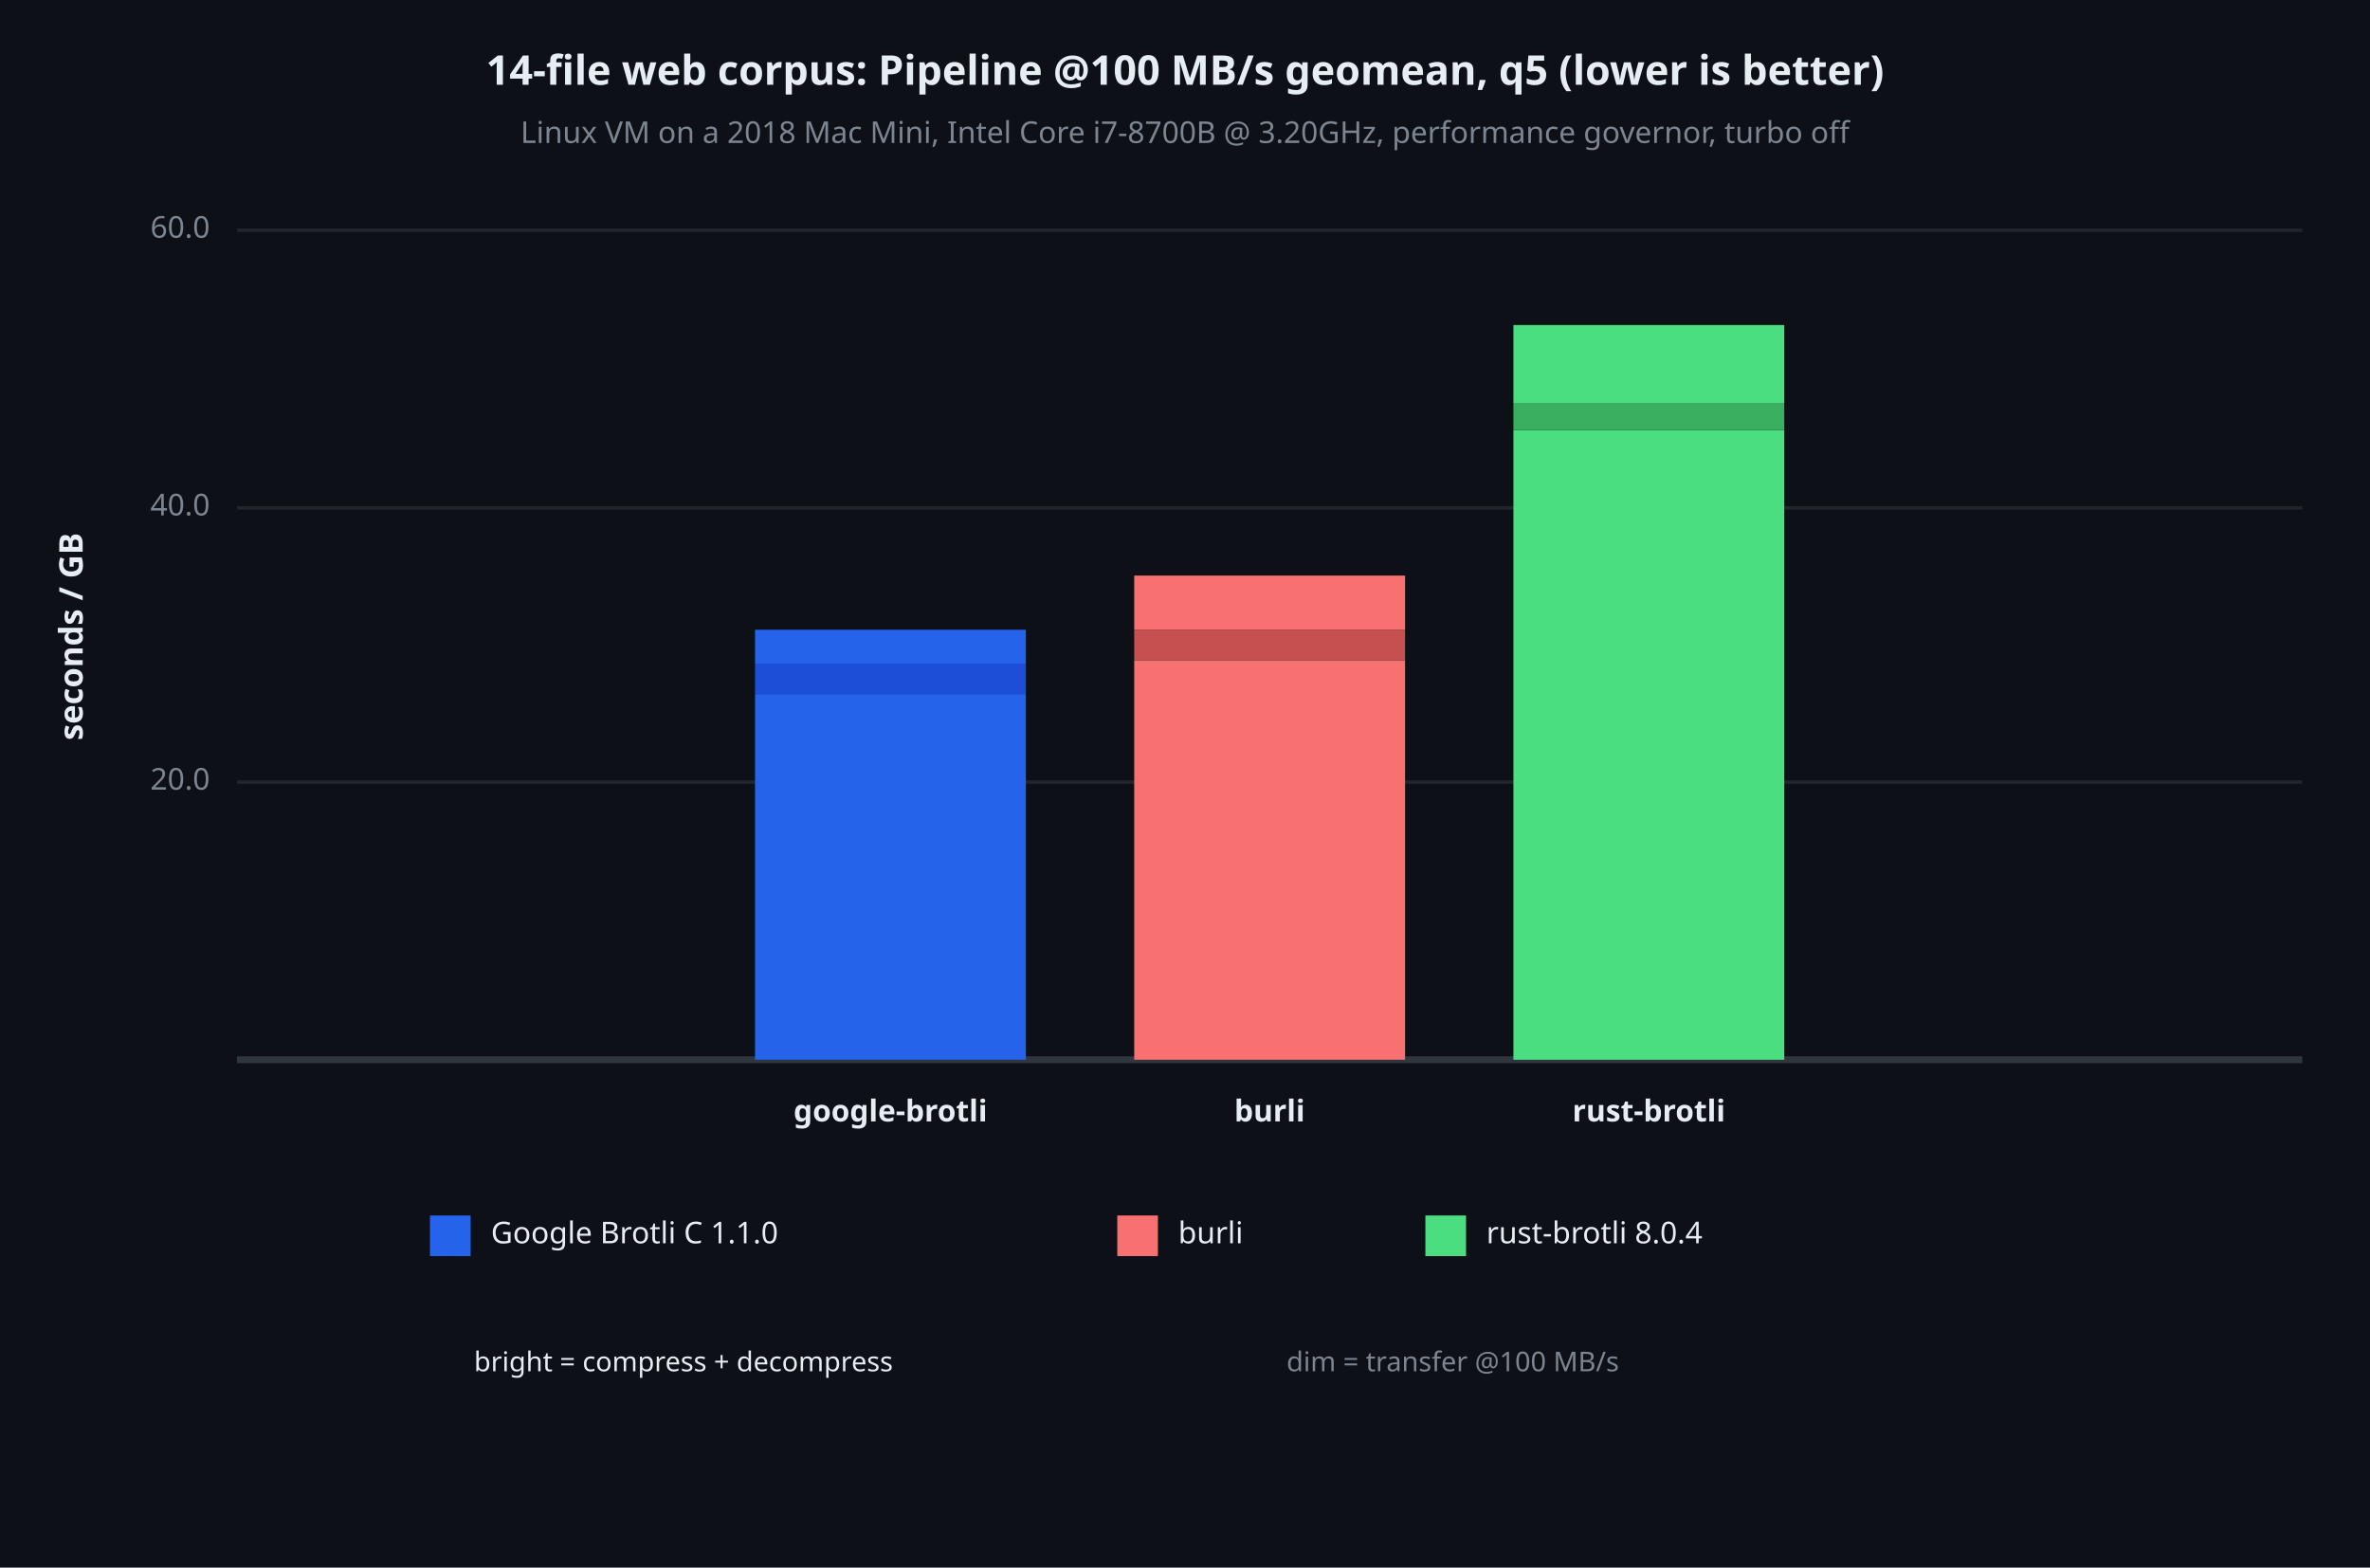
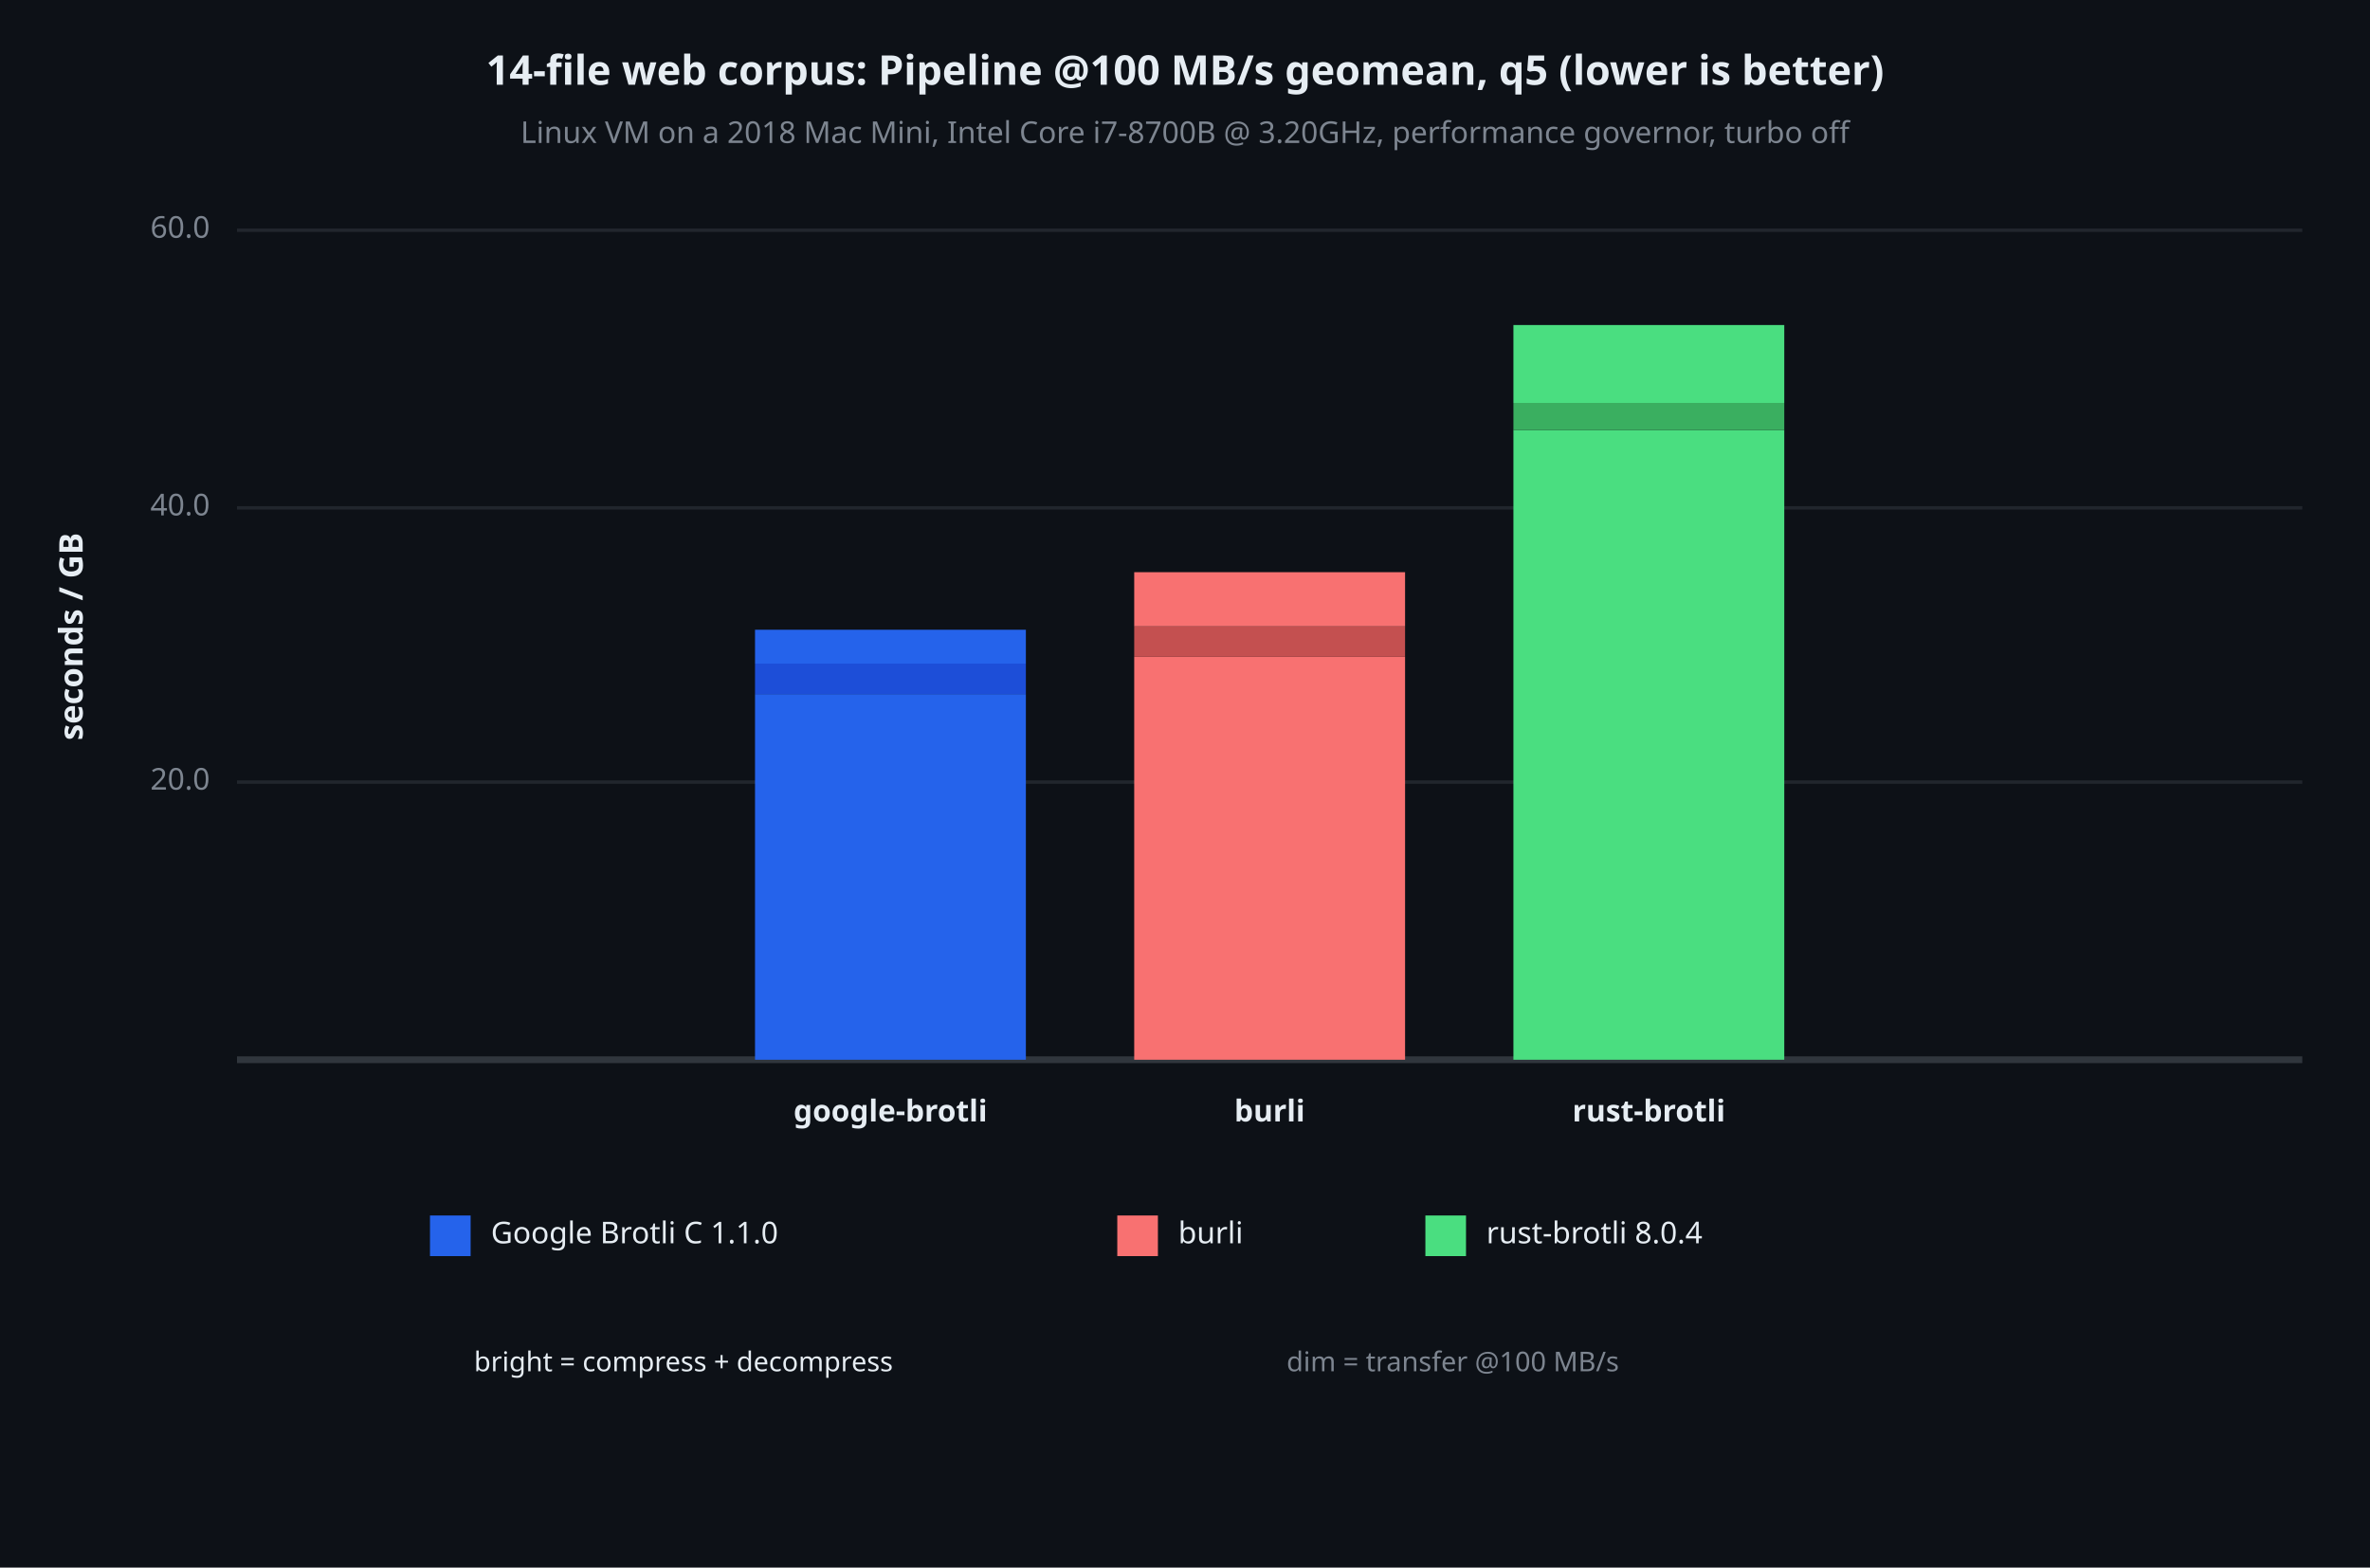
<svg xmlns="http://www.w3.org/2000/svg" viewBox="0 0 700 463" font-family="system-ui, -apple-system, sans-serif">
  <rect x="0" y="0" width="700" height="463" opacity="1" fill="#0D1117" stroke="none" />
  <text x="350" y="22" dy="0.5ex" text-anchor="middle" font-family="sans-serif" font-size="12.097" opacity="1" fill="#E6EDF3" font-weight="bold">
14-file web corpus: Pipeline @100 MB/s geomean, q5 (lower is better)
</text>
  <text x="350" y="40" dy="0.5ex" text-anchor="middle" font-family="sans-serif" font-size="8.871" opacity="1" fill="#7D8590">
Linux VM on a 2018 Mac Mini, Intel Core i7-8700B @ 3.20GHz, performance governor, turbo off
</text>
  <text x="22" y="188" dy="0.5ex" text-anchor="middle" font-family="sans-serif" font-size="9.677" opacity="1" fill="#E6EDF3" font-weight="bold" transform="rotate(270, 22, 188)">
seconds / GB
</text>
  <polyline fill="none" opacity="1" stroke="#21262D" stroke-width="1" points="70,231 680,231 " />
  <text x="62" y="231" dy="0.5ex" text-anchor="end" font-family="sans-serif" font-size="8.871" opacity="1" fill="#7D8590">
20.0
</text>
  <polyline fill="none" opacity="1" stroke="#21262D" stroke-width="1" points="70,150 680,150 " />
  <text x="62" y="150" dy="0.5ex" text-anchor="end" font-family="sans-serif" font-size="8.871" opacity="1" fill="#7D8590">
40.0
</text>
  <polyline fill="none" opacity="1" stroke="#21262D" stroke-width="1" points="70,68 680,68 " />
  <text x="62" y="68" dy="0.5ex" text-anchor="end" font-family="sans-serif" font-size="8.871" opacity="1" fill="#7D8590">
60.0
</text>
  <polyline fill="none" opacity="1" stroke="#30363D" stroke-width="2" points="70,313 680,313 " />
  <rect x="223" y="205" width="80" height="108" opacity="1" fill="#2563EB" stroke="none" />
  <rect x="223" y="196" width="80" height="9" opacity="1" fill="#1D4ED8" stroke="none" />
  <rect x="223" y="186" width="80" height="10" opacity="1" fill="#2563EB" stroke="none" />
  <text x="263" y="329" dy="0.5ex" text-anchor="middle" font-family="sans-serif" font-size="8.871" opacity="1" fill="#E6EDF3" font-weight="bold">
google-brotli
</text>
-   <rect x="335" y="195" width="80" height="118" opacity="1" fill="#F87171" stroke="none" />
-   <rect x="335" y="186" width="80" height="9" opacity="1" fill="#C45050" stroke="none" />
-   <rect x="335" y="170" width="80" height="16" opacity="1" fill="#F87171" stroke="none" />
+   <rect x="335" y="194" width="80" height="119" opacity="1" fill="#F87171" stroke="none" />
+   <rect x="335" y="185" width="80" height="9" opacity="1" fill="#C45050" stroke="none" />
+   <rect x="335" y="169" width="80" height="16" opacity="1" fill="#F87171" stroke="none" />
  <text x="375" y="329" dy="0.5ex" text-anchor="middle" font-family="sans-serif" font-size="8.871" opacity="1" fill="#E6EDF3" font-weight="bold">
burli
</text>
  <rect x="447" y="127" width="80" height="186" opacity="1" fill="#4ADE80" stroke="none" />
  <rect x="447" y="119" width="80" height="8" opacity="1" fill="#3AAF60" stroke="none" />
  <rect x="447" y="96" width="80" height="23" opacity="1" fill="#4ADE80" stroke="none" />
  <text x="487" y="329" dy="0.5ex" text-anchor="middle" font-family="sans-serif" font-size="8.871" opacity="1" fill="#E6EDF3" font-weight="bold">
rust-brotli
</text>
  <rect x="127" y="359" width="12" height="12" opacity="1" fill="#2563EB" stroke="none" />
  <text x="145" y="365" dy="0.5ex" text-anchor="start" font-family="sans-serif" font-size="8.871" opacity="1" fill="#E6EDF3">
Google Brotli C 1.1.0
</text>
  <rect x="330" y="359" width="12" height="12" opacity="1" fill="#F87171" stroke="none" />
  <text x="348" y="365" dy="0.5ex" text-anchor="start" font-family="sans-serif" font-size="8.871" opacity="1" fill="#E6EDF3">
burli
</text>
  <rect x="421" y="359" width="12" height="12" opacity="1" fill="#4ADE80" stroke="none" />
  <text x="439" y="365" dy="0.5ex" text-anchor="start" font-family="sans-serif" font-size="8.871" opacity="1" fill="#E6EDF3">
rust-brotli 8.0.4
</text>
  <text x="140" y="403" dy="0.5ex" text-anchor="start" font-family="sans-serif" font-size="8.065" opacity="1" fill="#E6EDF3">
bright = compress + decompress
</text>
  <text x="380" y="403" dy="0.5ex" text-anchor="start" font-family="sans-serif" font-size="8.065" opacity="1" fill="#7D8590">
dim = transfer @100 MB/s
</text>
</svg>
